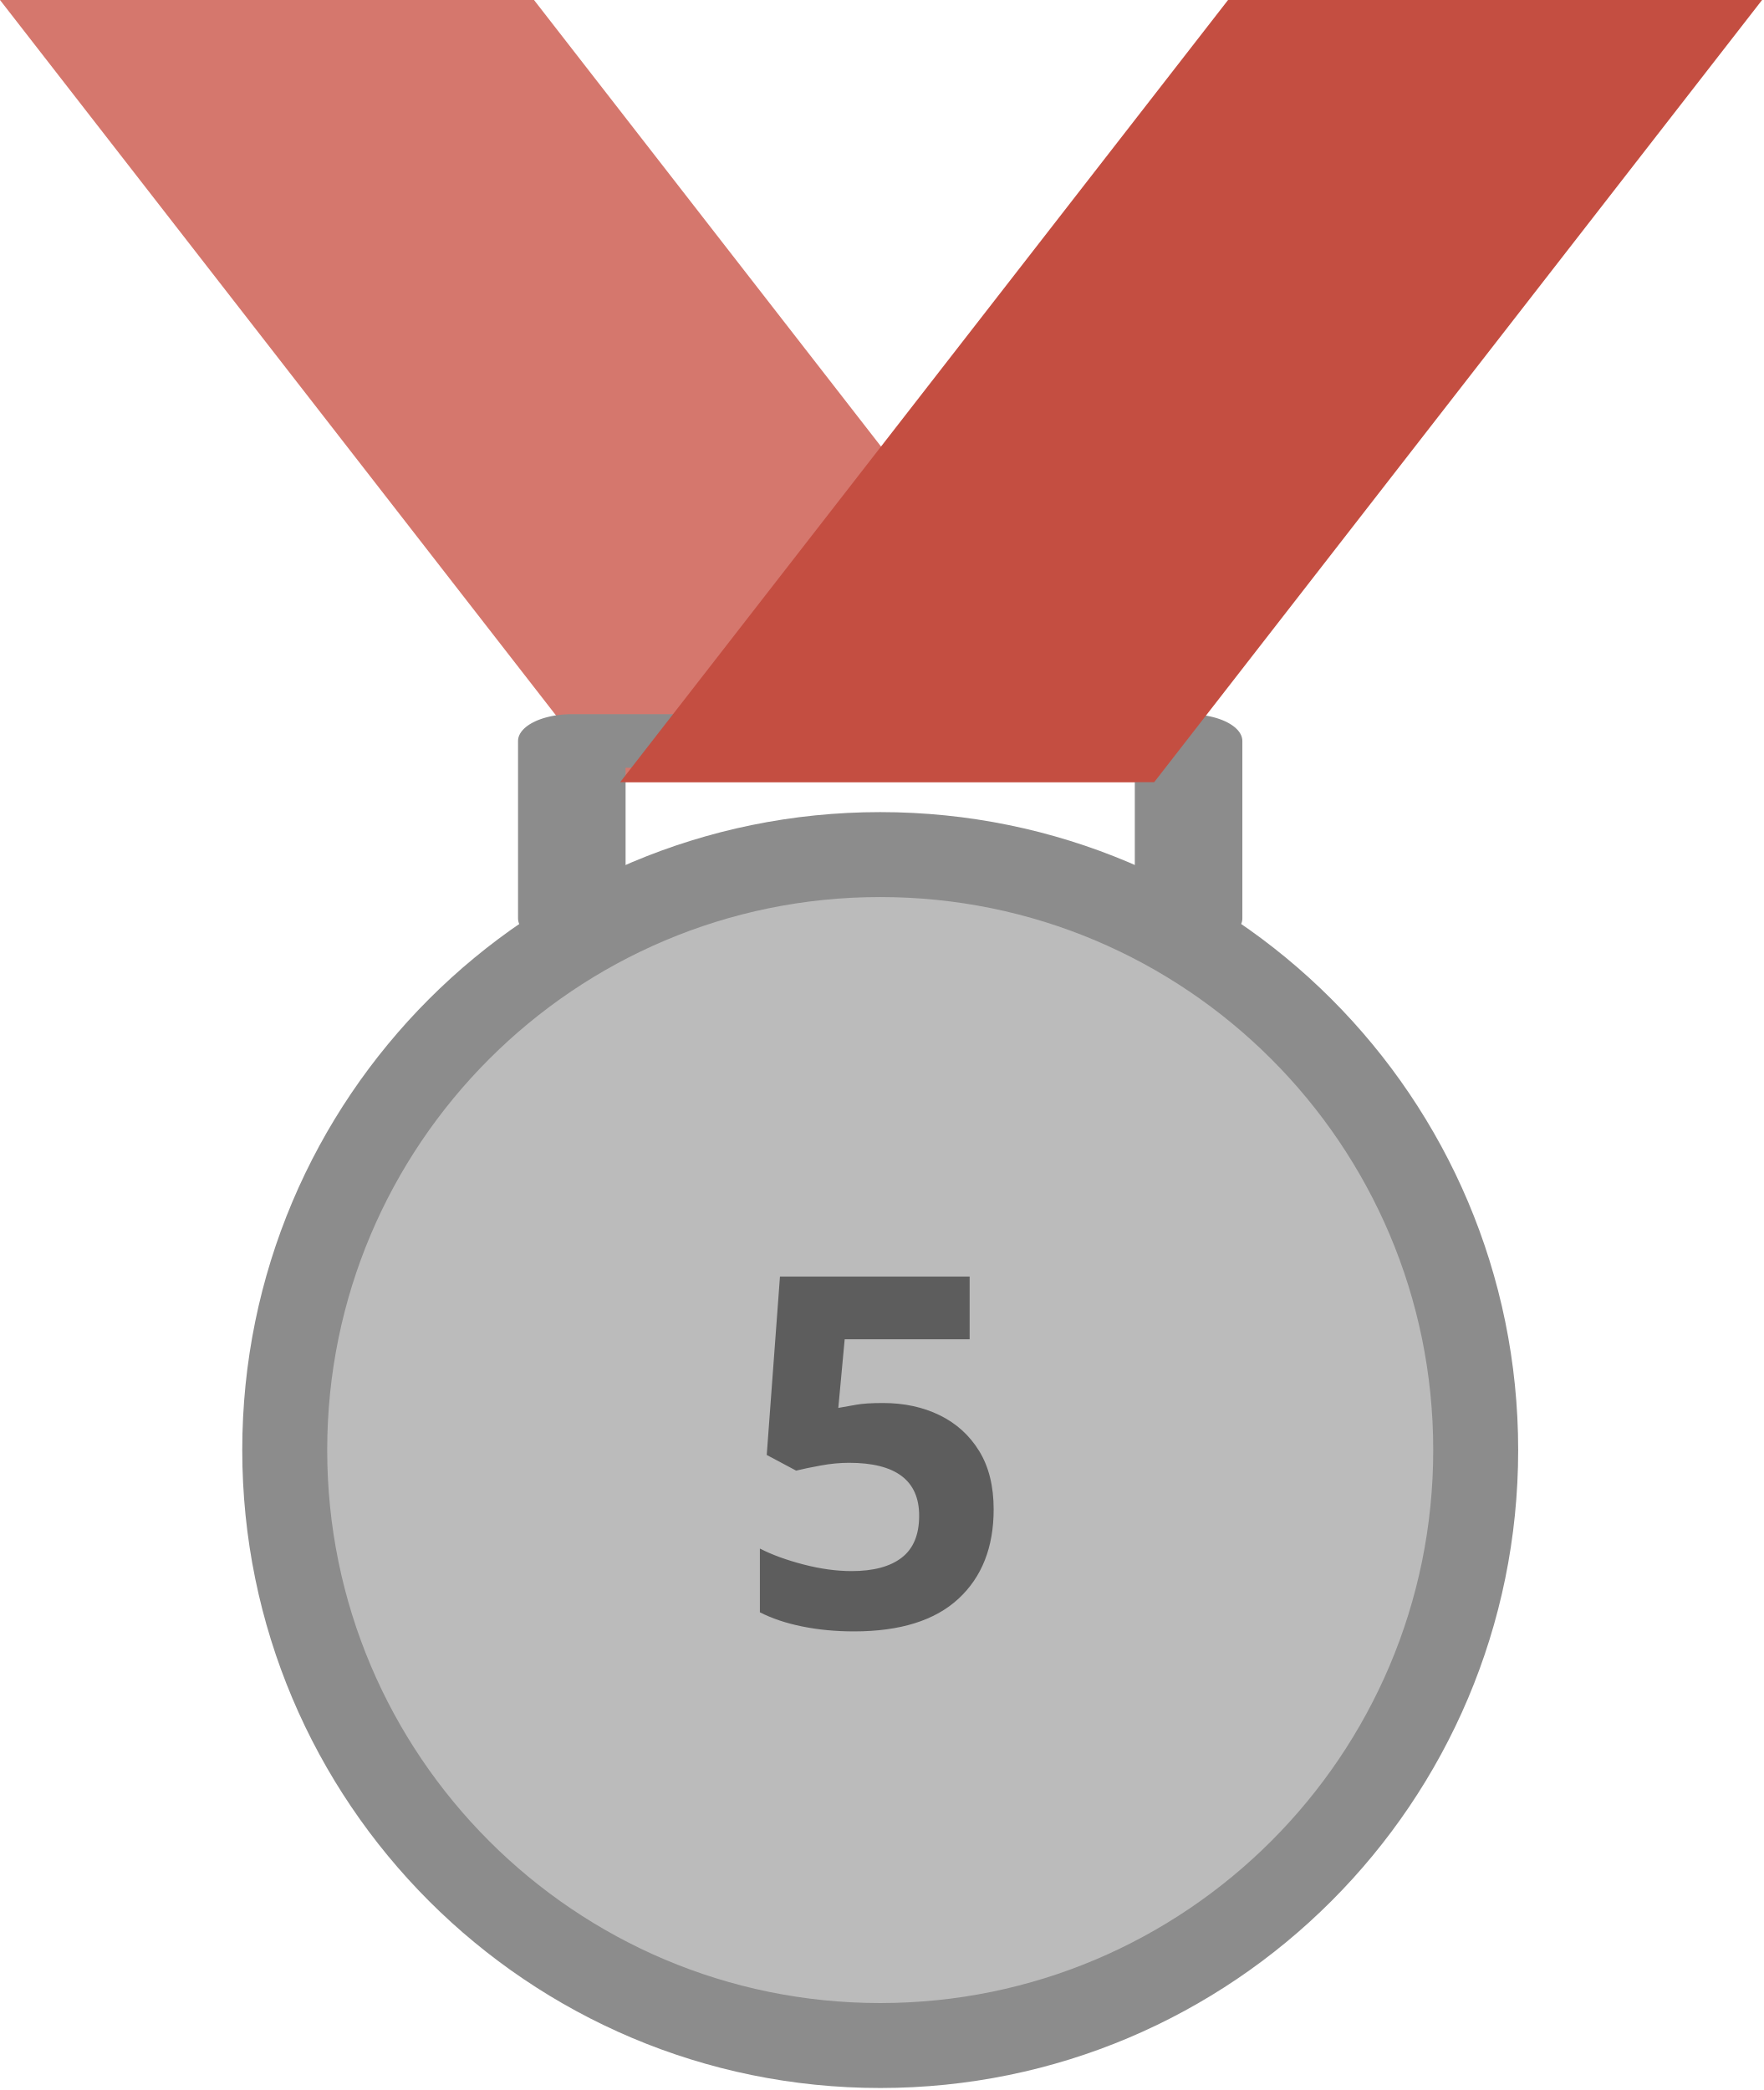
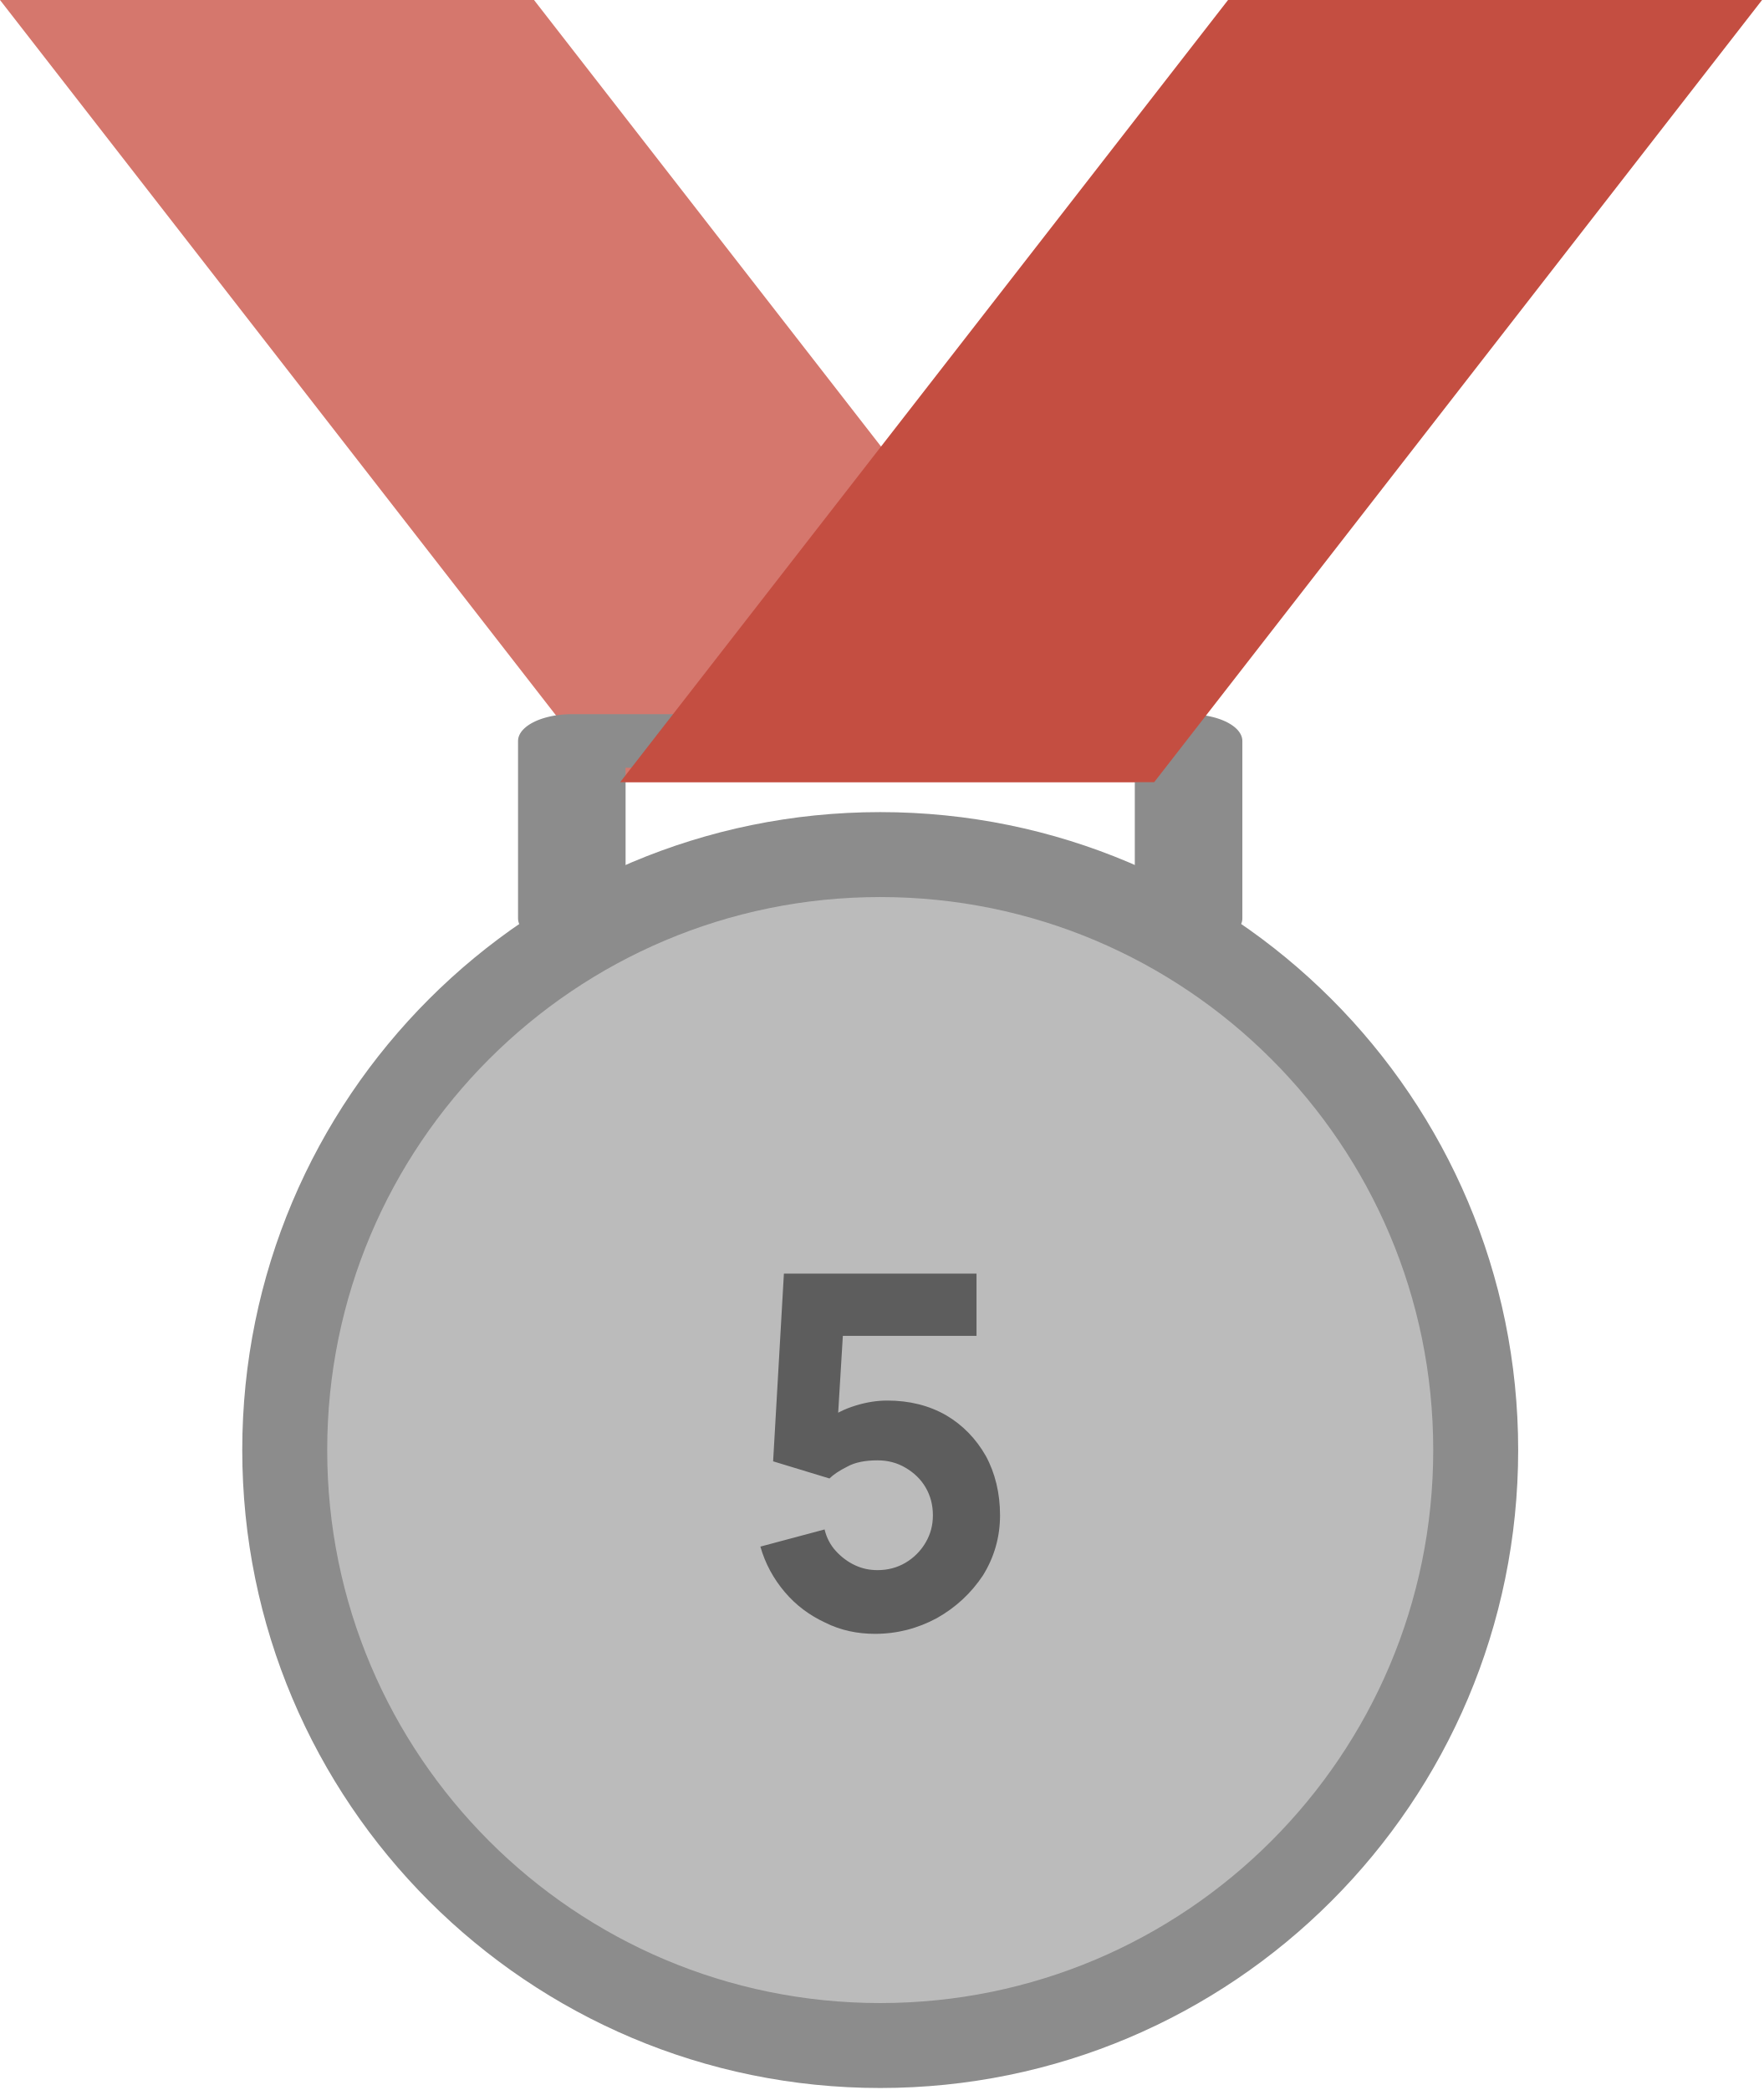
<svg xmlns="http://www.w3.org/2000/svg" width="100%" height="100%" viewBox="0 0 519 615" version="1.1" xml:space="preserve" style="fill-rule:evenodd;clip-rule:evenodd;stroke-linecap:round;stroke-linejoin:round;stroke-miterlimit:1.5;">
  <g transform="matrix(1,0,0,1,-763.146,-99.0976)">
    <g transform="matrix(0.853398,0,0,0.853398,-1838.14,16.1395)">
      <circle cx="3351.65" cy="597.199" r="205.324" style="fill:rgb(187,187,187);stroke:rgb(140,140,140);stroke-width:29.29px;" />
    </g>
    <g transform="matrix(-1.02245,0,0,0.860723,1825,-154.243)">
      <path d="M1038.54,294.335L884.855,294.335L709.916,561.736L863.6,561.736L1038.54,294.335Z" style="fill:rgb(213,119,109);" />
    </g>
    <g transform="matrix(1.23429,0,0,0.615218,120.371,-47.7733)">
      <path d="M657.084,678.02L657.084,593.138L804.12,593.138L804.12,678.02" style="fill:none;stroke:rgb(140,140,140);stroke-width:25.64px;" />
    </g>
    <g transform="matrix(1.02245,0,0,0.860723,219.783,-154.243)">
      <path d="M1038.54,294.335L884.855,294.335L709.916,561.736L863.6,561.736L1038.54,294.335Z" style="fill:rgb(196,78,65);" />
    </g>
-     <g transform="matrix(0.629191,0,0,0.629191,-422.469,-101.822)">
-       <text x="2228.49px" y="1080px" style="font-family:'Manrope-ExtraBold', 'Manrope';font-weight:800;font-size:229.204px;fill-opacity:0.5;">5</text>
+     <g transform="matrix(144.213,0,0,144.213,979.678,577.705)">
+       <path d="M0.284,0.015C0.248,0.015 0.214,0.008 0.182,-0.008C0.15,-0.023 0.123,-0.043 0.1,-0.07C0.077,-0.097 0.06,-0.128 0.05,-0.163L0.181,-0.198C0.185,-0.181 0.193,-0.166 0.204,-0.154C0.215,-0.142 0.228,-0.132 0.243,-0.125C0.258,-0.118 0.273,-0.115 0.289,-0.115C0.31,-0.115 0.329,-0.12 0.346,-0.13C0.363,-0.14 0.377,-0.154 0.387,-0.171C0.397,-0.188 0.402,-0.206 0.402,-0.227C0.402,-0.248 0.397,-0.267 0.387,-0.284C0.377,-0.301 0.363,-0.314 0.346,-0.324C0.329,-0.334 0.31,-0.339 0.289,-0.339C0.264,-0.339 0.243,-0.335 0.227,-0.326C0.211,-0.318 0.199,-0.31 0.191,-0.302L0.076,-0.337L0.098,-0.72L0.491,-0.72L0.491,-0.593L0.173,-0.593L0.221,-0.638L0.206,-0.391L0.183,-0.419C0.201,-0.434 0.222,-0.444 0.245,-0.451C0.268,-0.458 0.289,-0.461 0.309,-0.461C0.354,-0.461 0.394,-0.451 0.429,-0.431C0.463,-0.411 0.49,-0.383 0.51,-0.348C0.529,-0.313 0.539,-0.272 0.539,-0.227C0.539,-0.182 0.527,-0.141 0.504,-0.104C0.48,-0.068 0.449,-0.039 0.41,-0.017C0.371,0.004 0.329,0.015 0.284,0.015Z" style="fill-opacity:0.5;fill-rule:nonzero;" />
    </g>
  </g>
</svg>
